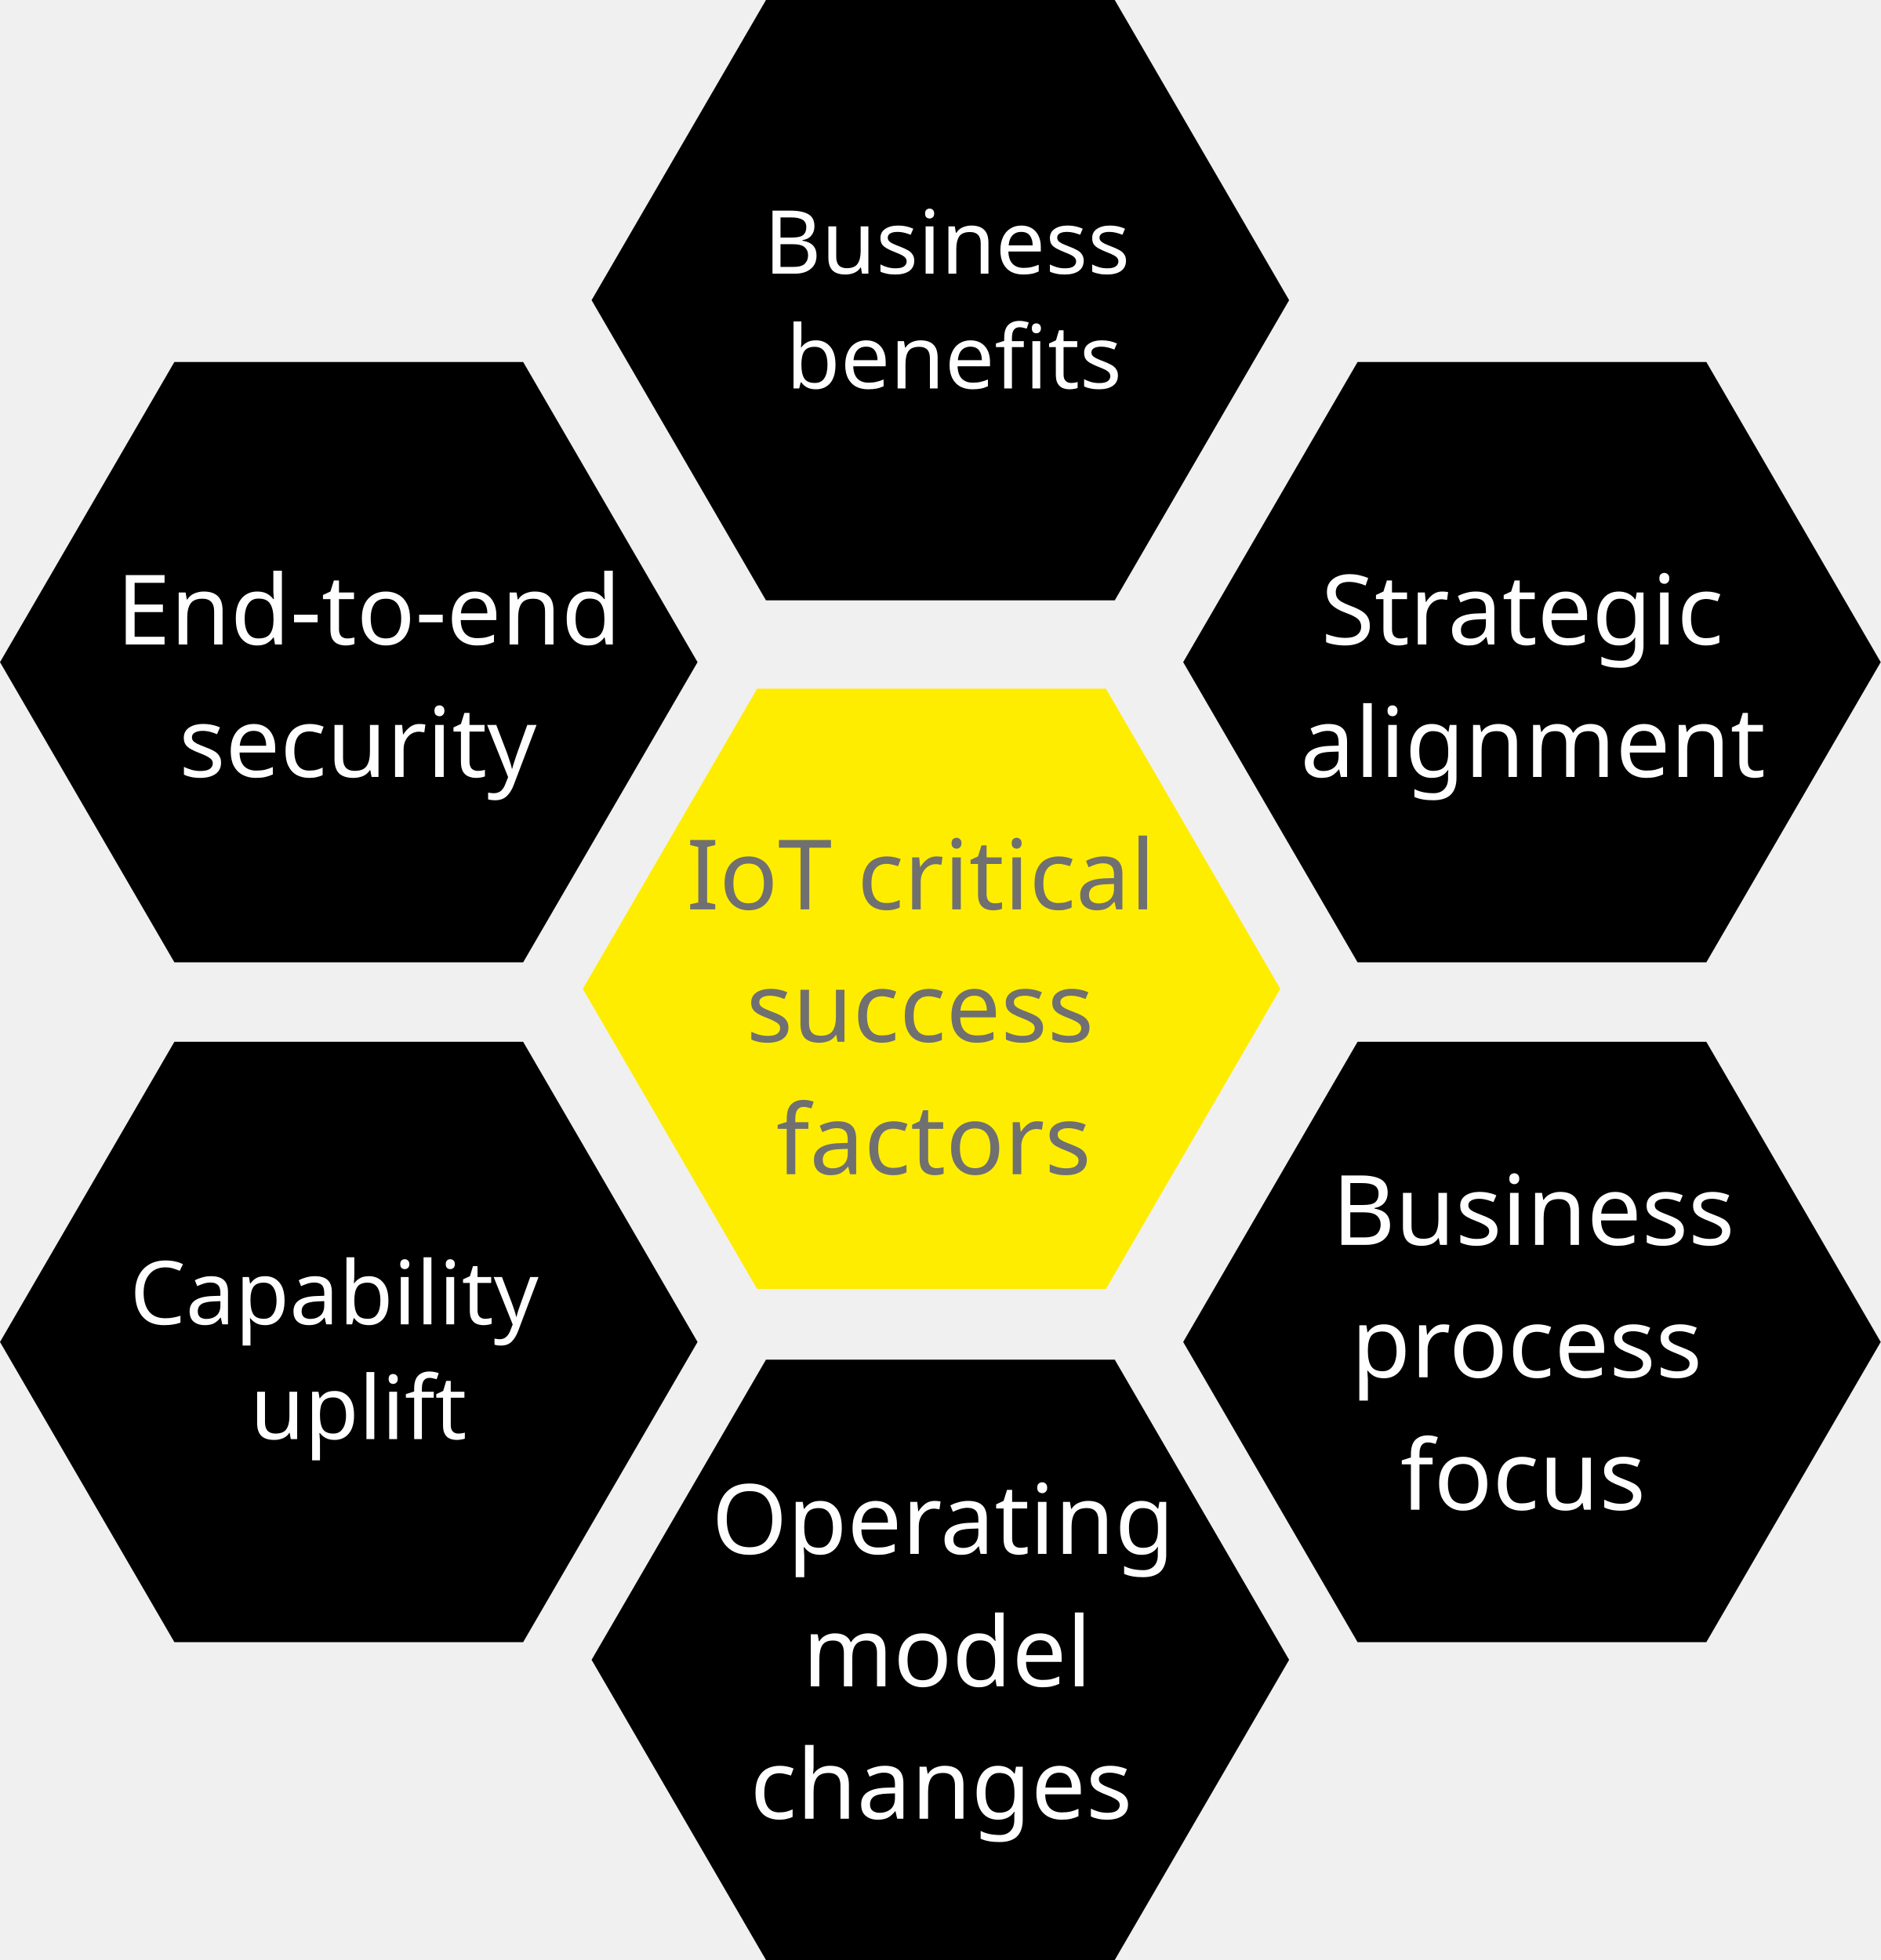
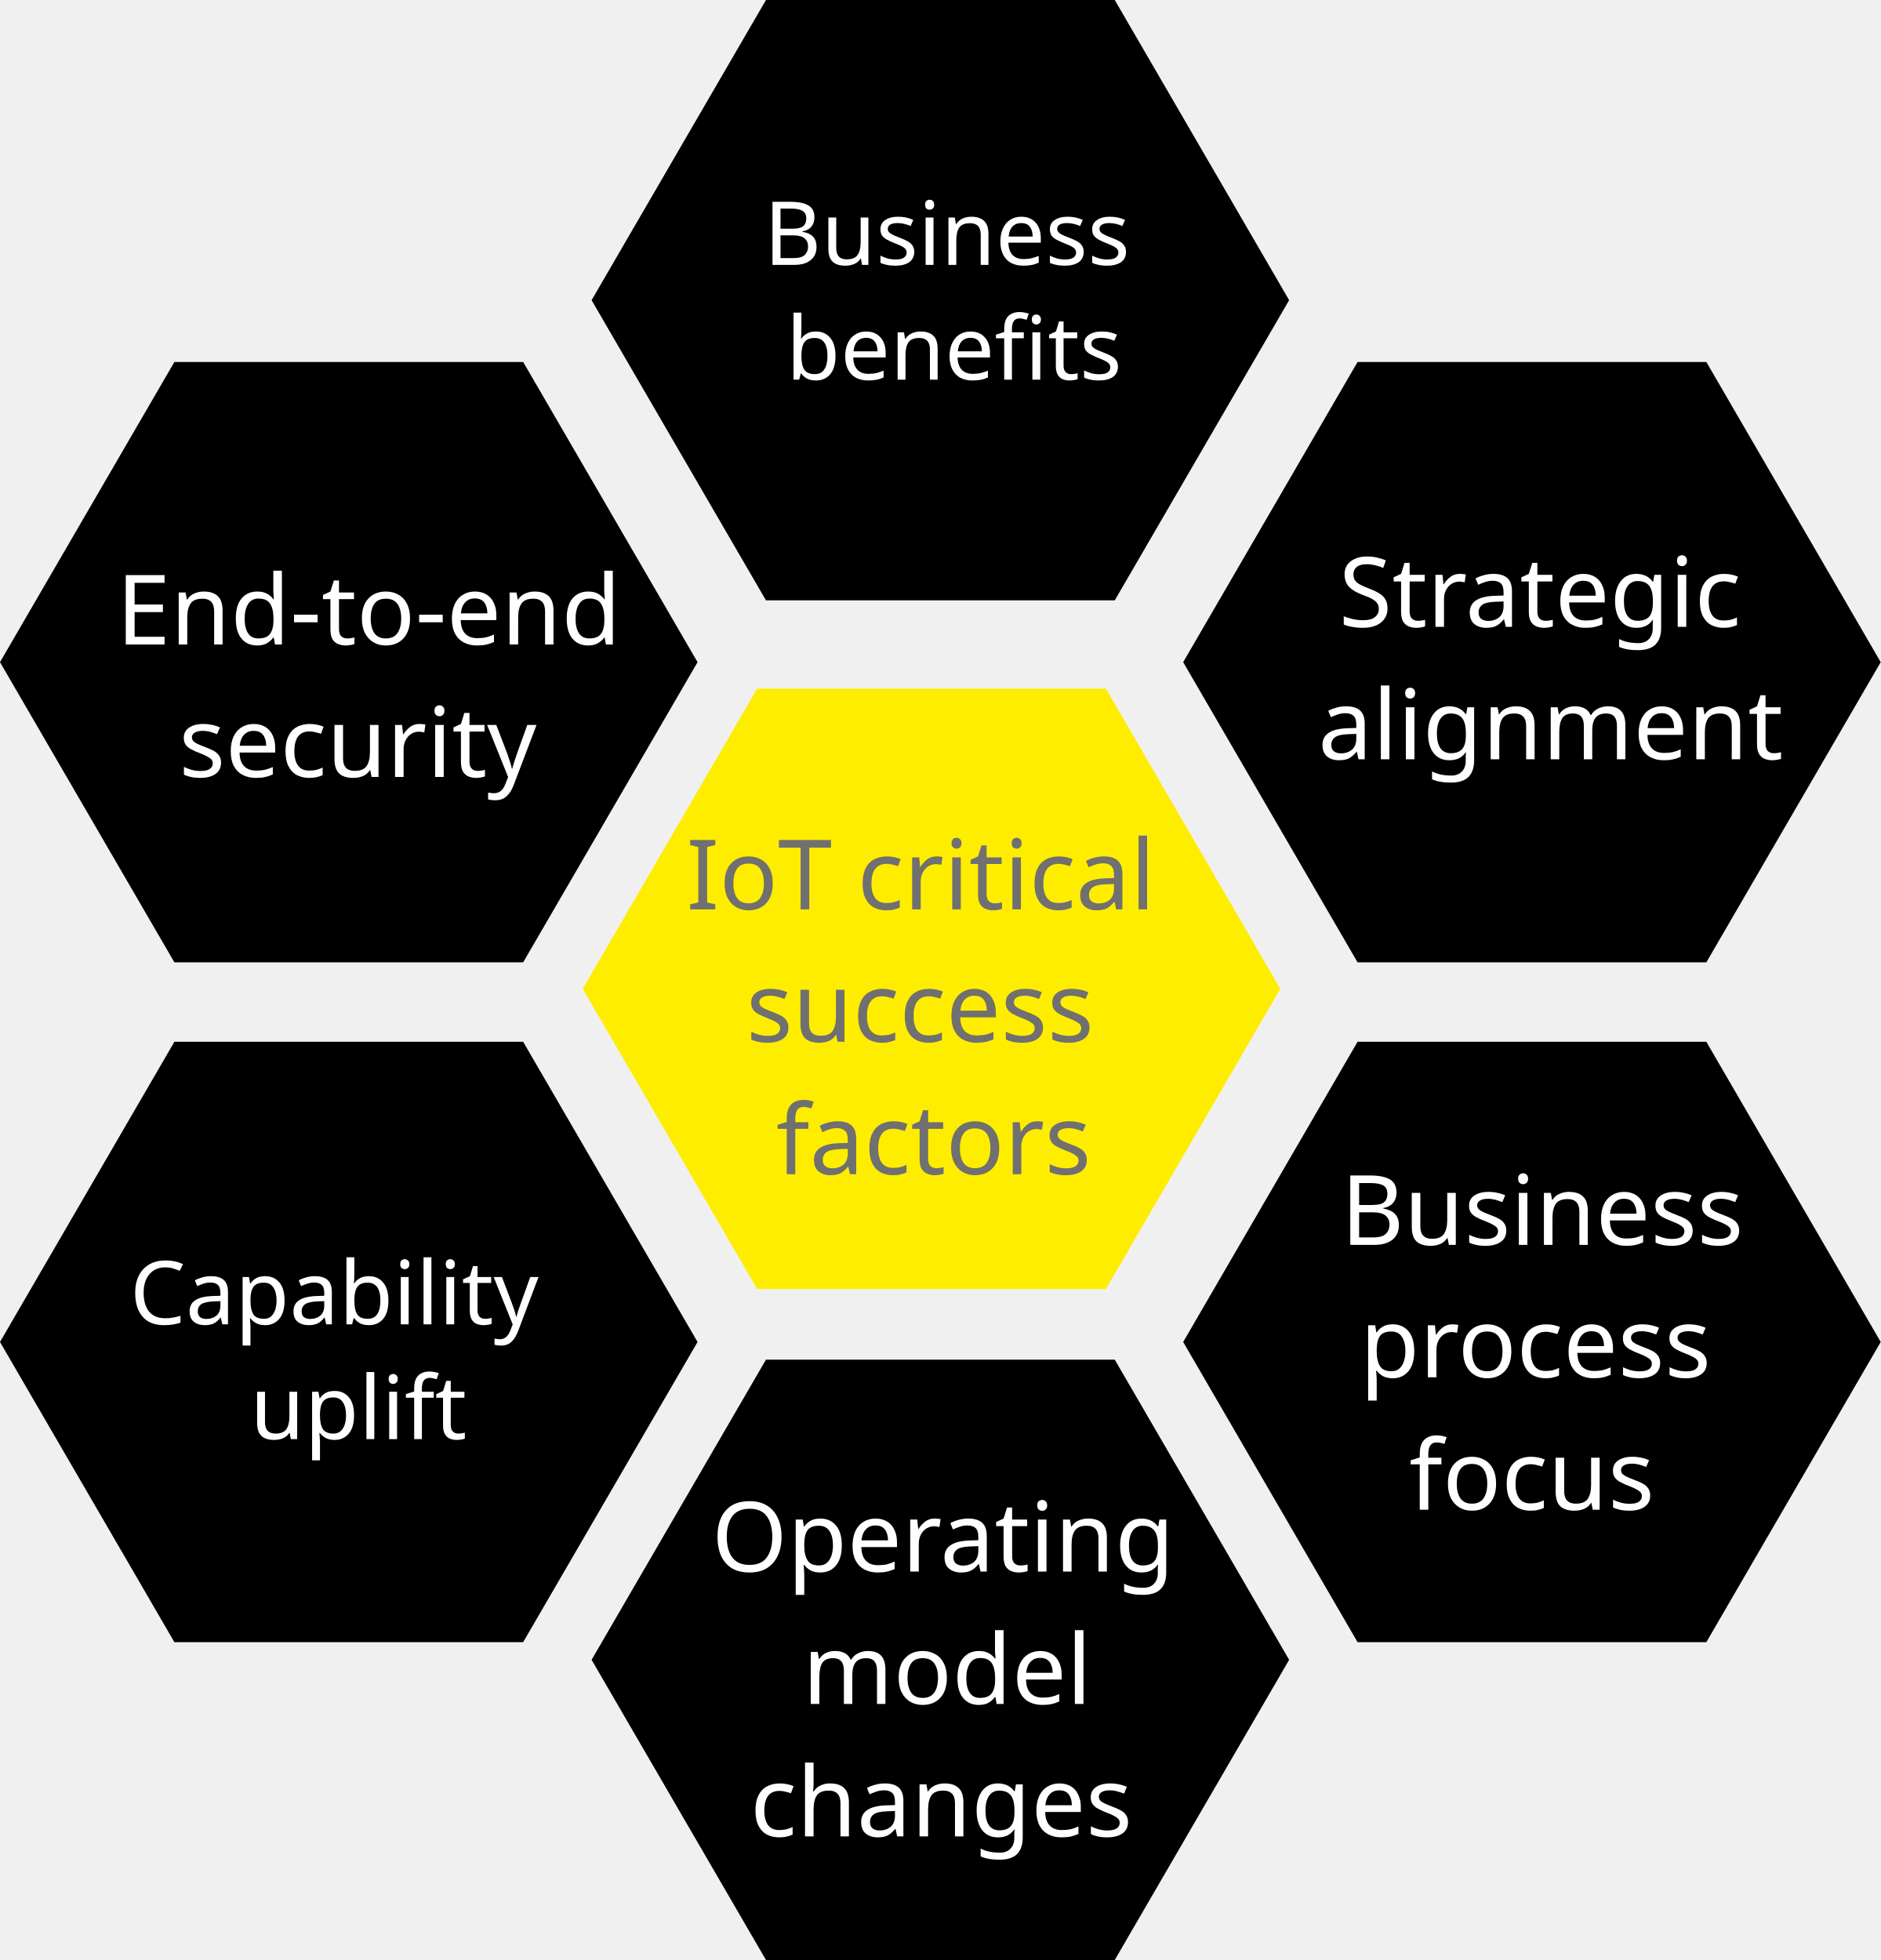
<svg xmlns="http://www.w3.org/2000/svg" id="IoT-suc-factor-black" width="213" height="222" viewBox="0 0 213 222">
  <path id="Polygon_1" data-name="Polygon 1" d="M59.25,0,79,34,59.25,68H19.75L0,34,19.75,0Z" transform="translate(67)" />
  <path id="Polygon_2" data-name="Polygon 2" d="M59.25,0,79,34,59.25,68H19.75L0,34,19.75,0Z" transform="translate(134 118)" />
  <path id="Polygon_3" data-name="Polygon 3" d="M59.25,0,79,34,59.25,68H19.75L0,34,19.75,0Z" transform="translate(134 41)" />
  <path id="Polygon_7" data-name="Polygon 7" d="M59.25,0,79,34,59.25,68H19.75L0,34,19.75,0Z" transform="translate(66 78)" fill="#ffed00" />
  <path id="Polygon_6" data-name="Polygon 6" d="M59.25,0,79,34,59.25,68H19.75L0,34,19.75,0Z" transform="translate(67 154)" />
  <path id="Polygon_5" data-name="Polygon 5" d="M59.25,0,79,34,59.25,68H19.75L0,34,19.75,0Z" transform="translate(0 118)" />
  <path id="Polygon_4" data-name="Polygon 4" d="M59.25,0,79,34,59.25,68H19.75L0,34,19.75,0Z" transform="translate(0 41)" />
  <text id="IoT_critical_success_factors" data-name="IoT critical  success  factors" transform="translate(107 103)" fill="#707070" font-size="11" font-family="GTWalsheimProBold, GT Walsheim Pro">
    <tspan x="-29.275" y="0">IoT critical </tspan>
    <tspan x="-22.489" y="15">success </tspan>
    <tspan x="-19.102" y="30">factors</tspan>
  </text>
-   <text id="Business_benefits" data-name="Business  benefits" transform="translate(107 31)" fill="#fff" font-size="10" font-family="GTWalsheimProRegular, GT Walsheim Pro">
+   <text id="Business_benefits" data-name="Business  benefits" transform="translate(107 30)" fill="#fff" font-size="10" font-family="GTWalsheimProRegular, GT Walsheim Pro">
    <tspan x="-20.481" y="0">Business </tspan>
    <tspan x="-17.971" y="13">benefits</tspan>
  </text>
-   <text id="Strategic_alignment" data-name="Strategic alignment" transform="translate(172 73)" fill="#fff" font-size="11" font-family="GTWalsheimProRegular, GT Walsheim Pro">
+   <text id="Strategic_alignment" data-name="Strategic alignment" transform="translate(174 71)" fill="#fff" font-size="11" font-family="GTWalsheimProRegular, GT Walsheim Pro">
    <tspan x="-22.376" y="0">Strategic</tspan>
    <tspan x="-24.723" y="15">alignment</tspan>
  </text>
-   <text id="Business_process_focus" data-name="Business process focus" transform="translate(172 141)" fill="#fff" font-size="11" font-family="GTWalsheimProRegular, GT Walsheim Pro">
+   <text id="Business_process_focus" data-name="Business process focus" transform="translate(173 141)" fill="#fff" font-size="11" font-family="GTWalsheimProRegular, GT Walsheim Pro">
    <tspan x="-21.138" y="0">Business</tspan>
    <tspan x="-18.987" y="15">process</tspan>
    <tspan x="-13.412" y="30">focus</tspan>
  </text>
-   <text id="Operating_model_changes" data-name="Operating model changes" transform="translate(106 176)" fill="#fff" font-size="11" font-family="GTWalsheimProRegular, GT Walsheim Pro">
+   <text id="Operating_model_changes" data-name="Operating model changes" transform="translate(106 178)" fill="#fff" font-size="11" font-family="GTWalsheimProRegular, GT Walsheim Pro">
    <tspan x="-25.411" y="0">Operating</tspan>
    <tspan x="-15.112" y="15">model</tspan>
    <tspan x="-21.047" y="30">changes</tspan>
  </text>
  <text id="Capability_uplift" data-name="Capability  uplift" transform="translate(40 150)" fill="#fff" font-size="10" font-family="GTWalsheimProRegular, GT Walsheim Pro">
    <tspan x="-25.295" y="0">Capability </tspan>
    <tspan x="-11.677" y="13">uplift</tspan>
  </text>
  <text id="End-to-end_security" data-name="End-to-end security" transform="translate(40 73)" fill="#fff" font-size="11" font-family="GTWalsheimProRegular, GT Walsheim Pro">
    <tspan x="-26.815" y="0">End-to-end</tspan>
    <tspan x="-19.747" y="15">security</tspan>
  </text>
</svg>
